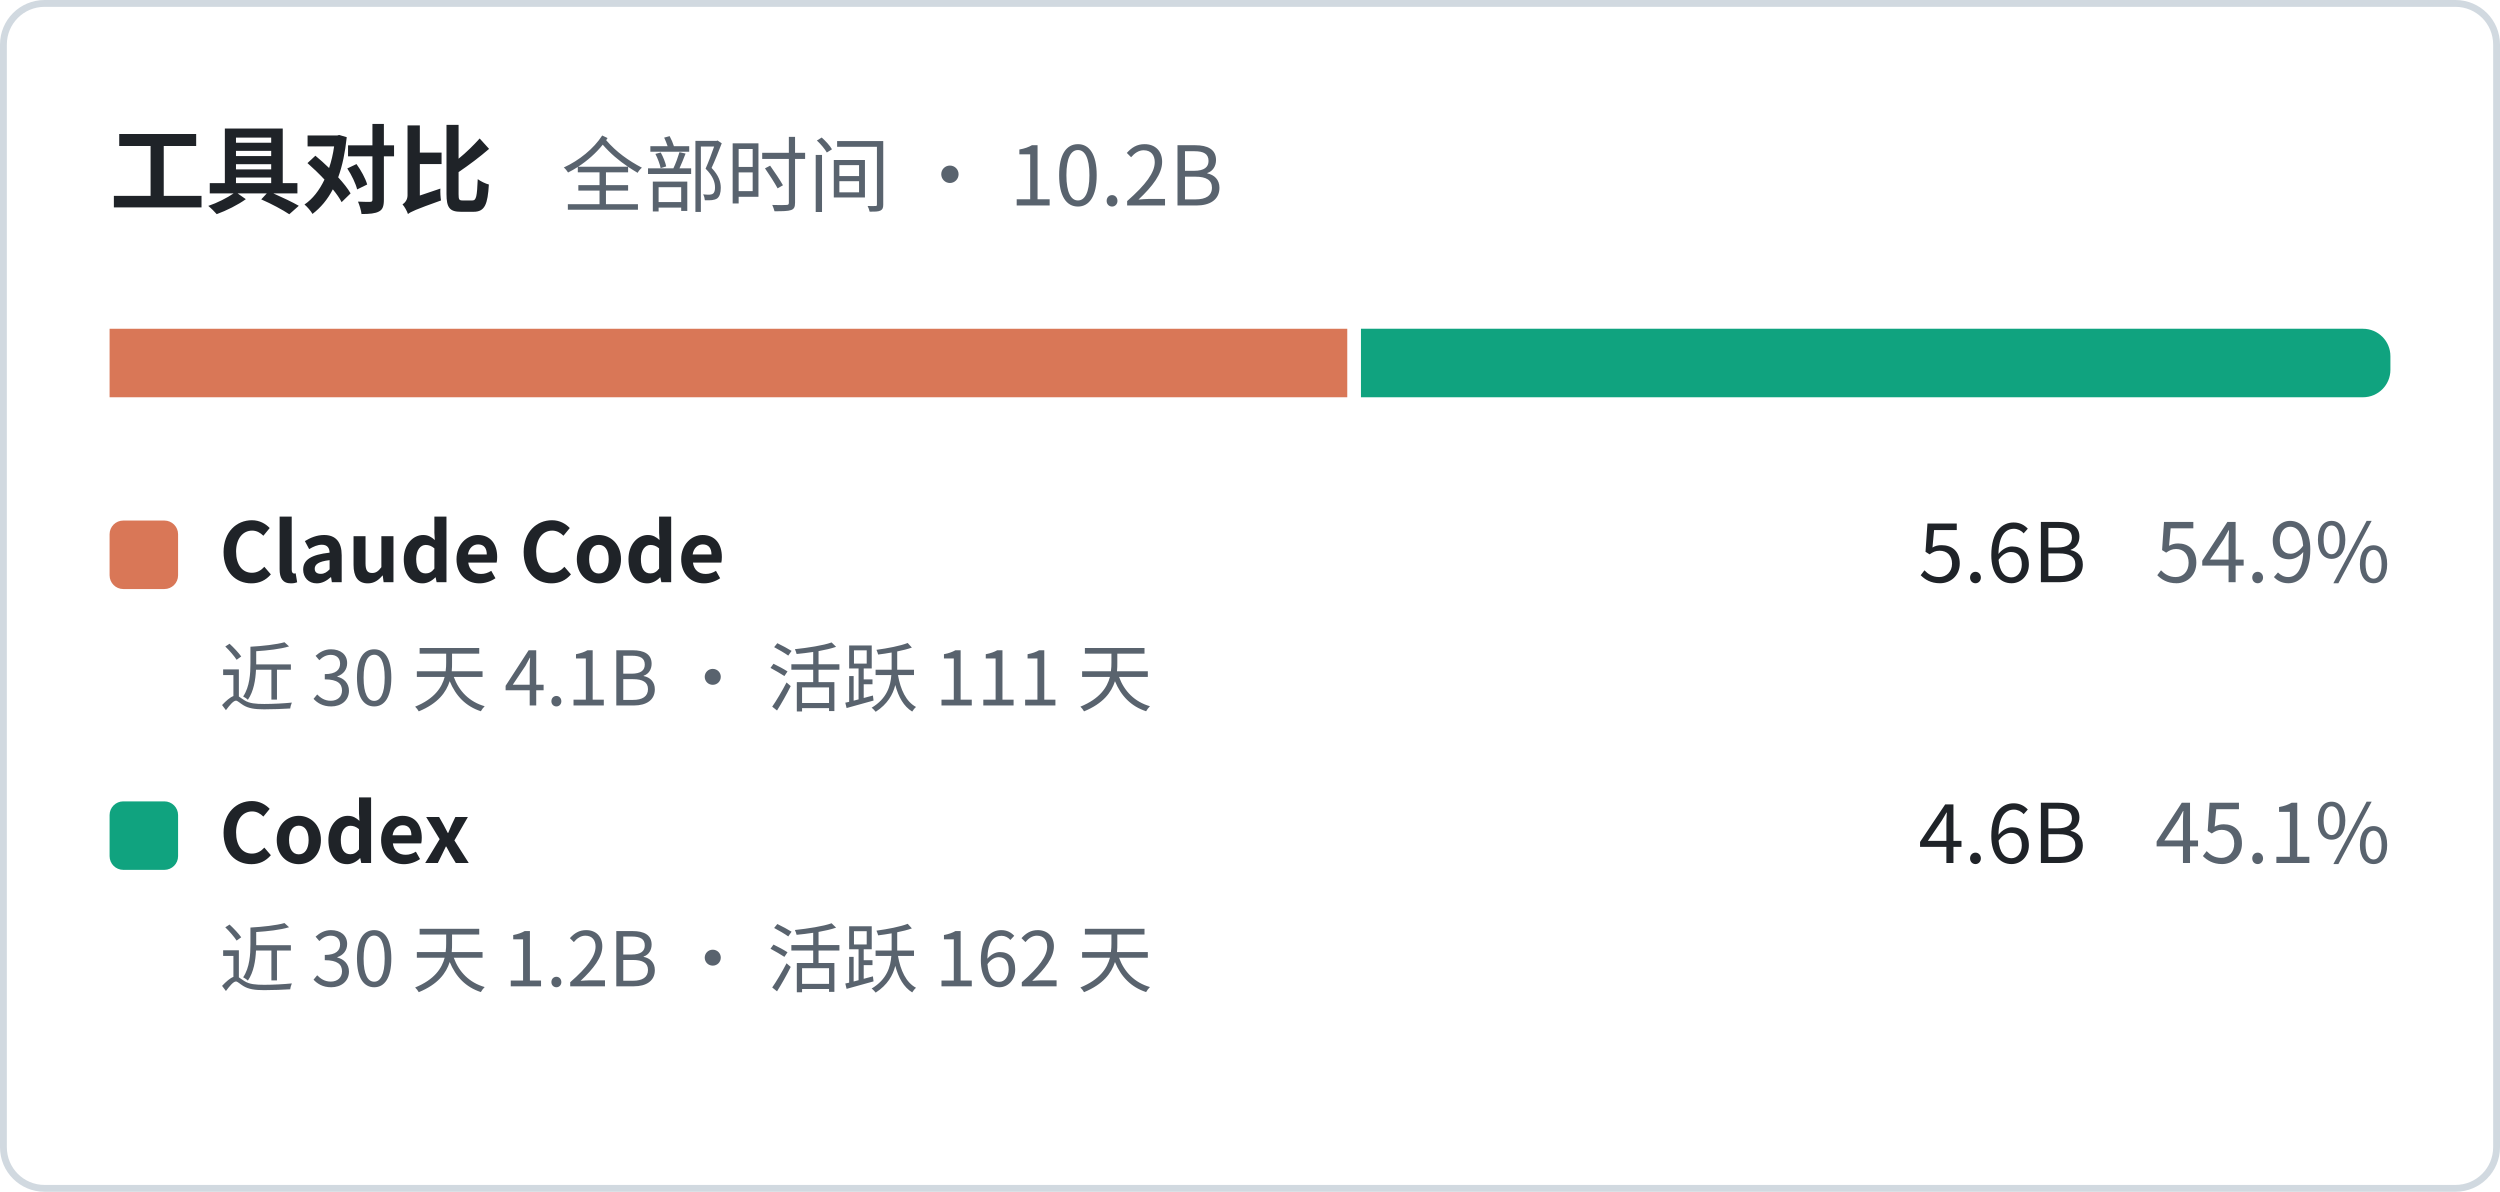
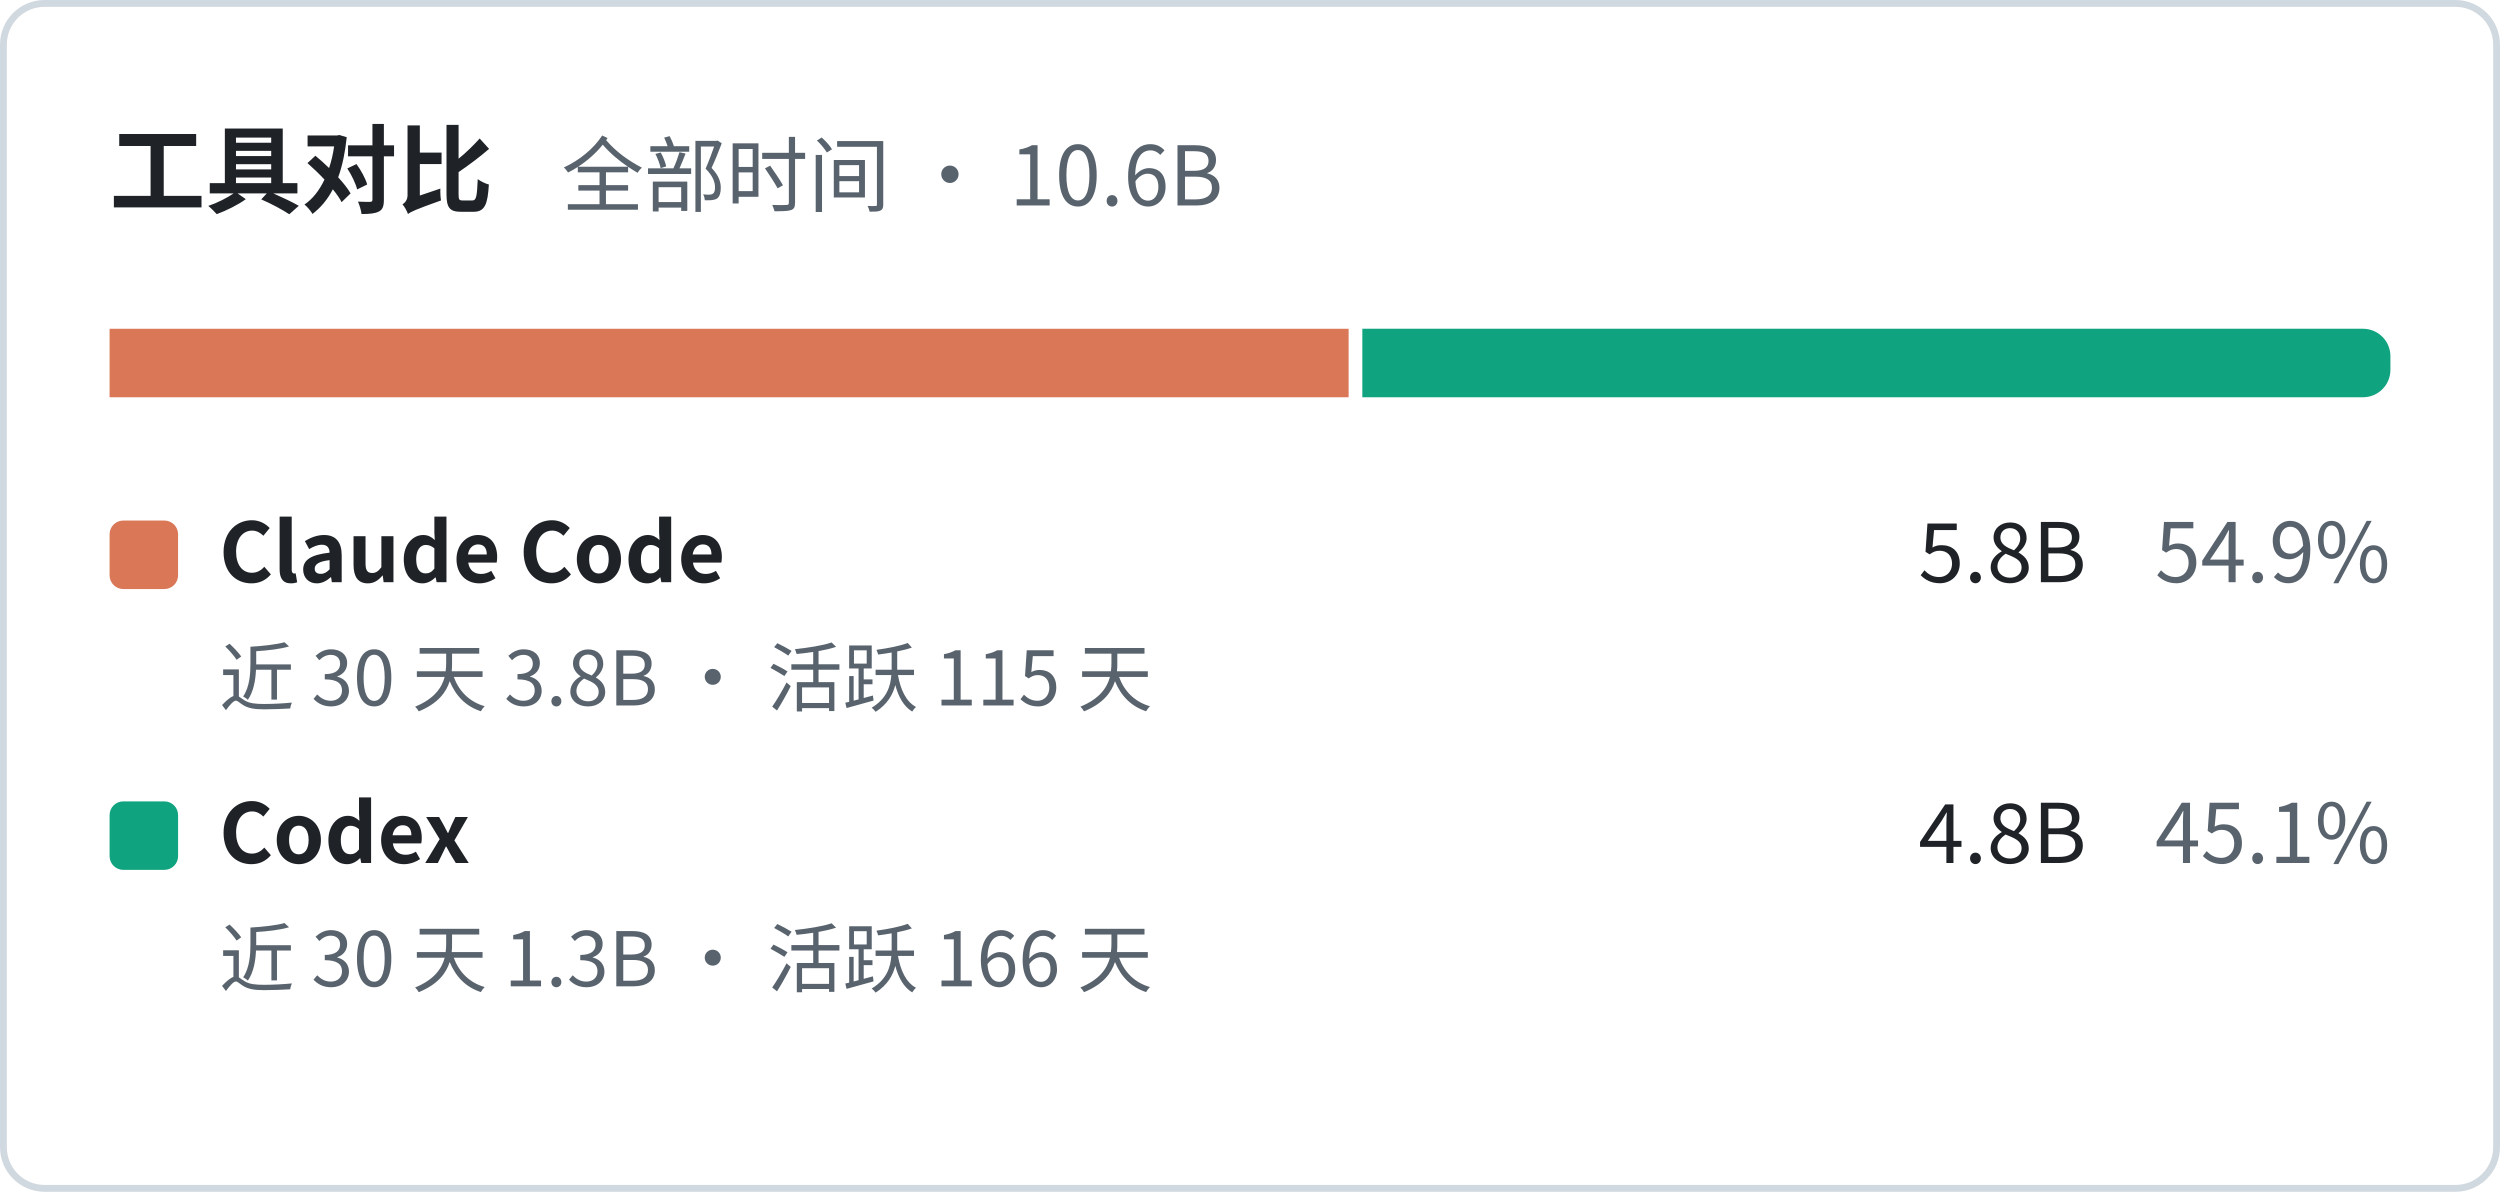
<svg xmlns="http://www.w3.org/2000/svg" width="365" height="174" viewBox="0 0 365 174" font-family="system-ui, -apple-system, 'Segoe UI', 'PingFang SC', 'Microsoft YaHei', 'Noto Sans CJK SC', sans-serif">
  <rect x="0.5" y="0.5" width="364" height="173" rx="6" fill="none" stroke="#d1d9e0" />
-   <text x="16" y="30" font-size="14" font-weight="600" fill="#1f2328">工具对比<tspan dx="10" font-size="12" font-weight="400" fill="#59636e">全部时间 · 10.2B</tspan>
+   <text x="16" y="30" font-size="14" font-weight="600" fill="#1f2328">工具对比<tspan dx="10" font-size="12" font-weight="400" fill="#59636e">全部时间 · 10.6B</tspan>
  </text>
-   <rect x="16.0" y="48" width="180.7" height="10" fill="#d97757" />
-   <path d="M198.7 48 h146.3 a4.0 4.0 0 0 1 4.0 4.0 v2.0 a4.0 4.0 0 0 1 -4.0 4.0 h-146.3 z" fill="#10a37f" />
+   <rect x="16.0" y="48" width="180.9" height="10" fill="#d97757" />
+   <path d="M198.9 48 h146.1 a4.0 4.0 0 0 1 4.0 4.0 v2.0 a4.0 4.0 0 0 1 -4.0 4.0 h-146.1 z" fill="#10a37f" />
  <rect x="16" y="76.0" width="10" height="10" rx="2" fill="#d97757" />
  <text x="32" y="85.0" font-size="12" font-weight="600" fill="#1f2328">Claude Code</text>
-   <text x="349" y="85.0" font-size="12" text-anchor="end" fill="#1f2328">5.6B<tspan dx="10" font-size="12" font-weight="400" fill="#59636e">54.9%</tspan>
+   <text x="349" y="85.0" font-size="12" text-anchor="end" fill="#1f2328">5.8B<tspan dx="10" font-size="12" font-weight="400" fill="#59636e">54.9%</tspan>
  </text>
-   <text x="32" y="103.0" font-size="11" fill="#59636e">近 30 天 4.1B · 活跃 111 天</text>
+   <text x="32" y="103.0" font-size="11" fill="#59636e">近 30 天 3.8B · 活跃 115 天</text>
  <rect x="16" y="117.0" width="10" height="10" rx="2" fill="#10a37f" />
  <text x="32" y="126.0" font-size="12" font-weight="600" fill="#1f2328">Codex</text>
-   <text x="349" y="126.0" font-size="12" text-anchor="end" fill="#1f2328">4.6B<tspan dx="10" font-size="12" font-weight="400" fill="#59636e">45.1%</tspan>
+   <text x="349" y="126.0" font-size="12" text-anchor="end" fill="#1f2328">4.8B<tspan dx="10" font-size="12" font-weight="400" fill="#59636e">45.1%</tspan>
  </text>
-   <text x="32" y="144.0" font-size="11" fill="#59636e">近 30 天 1.2B · 活跃 162 天</text>
+   <text x="32" y="144.0" font-size="11" fill="#59636e">近 30 天 1.3B · 活跃 166 天</text>
</svg>
